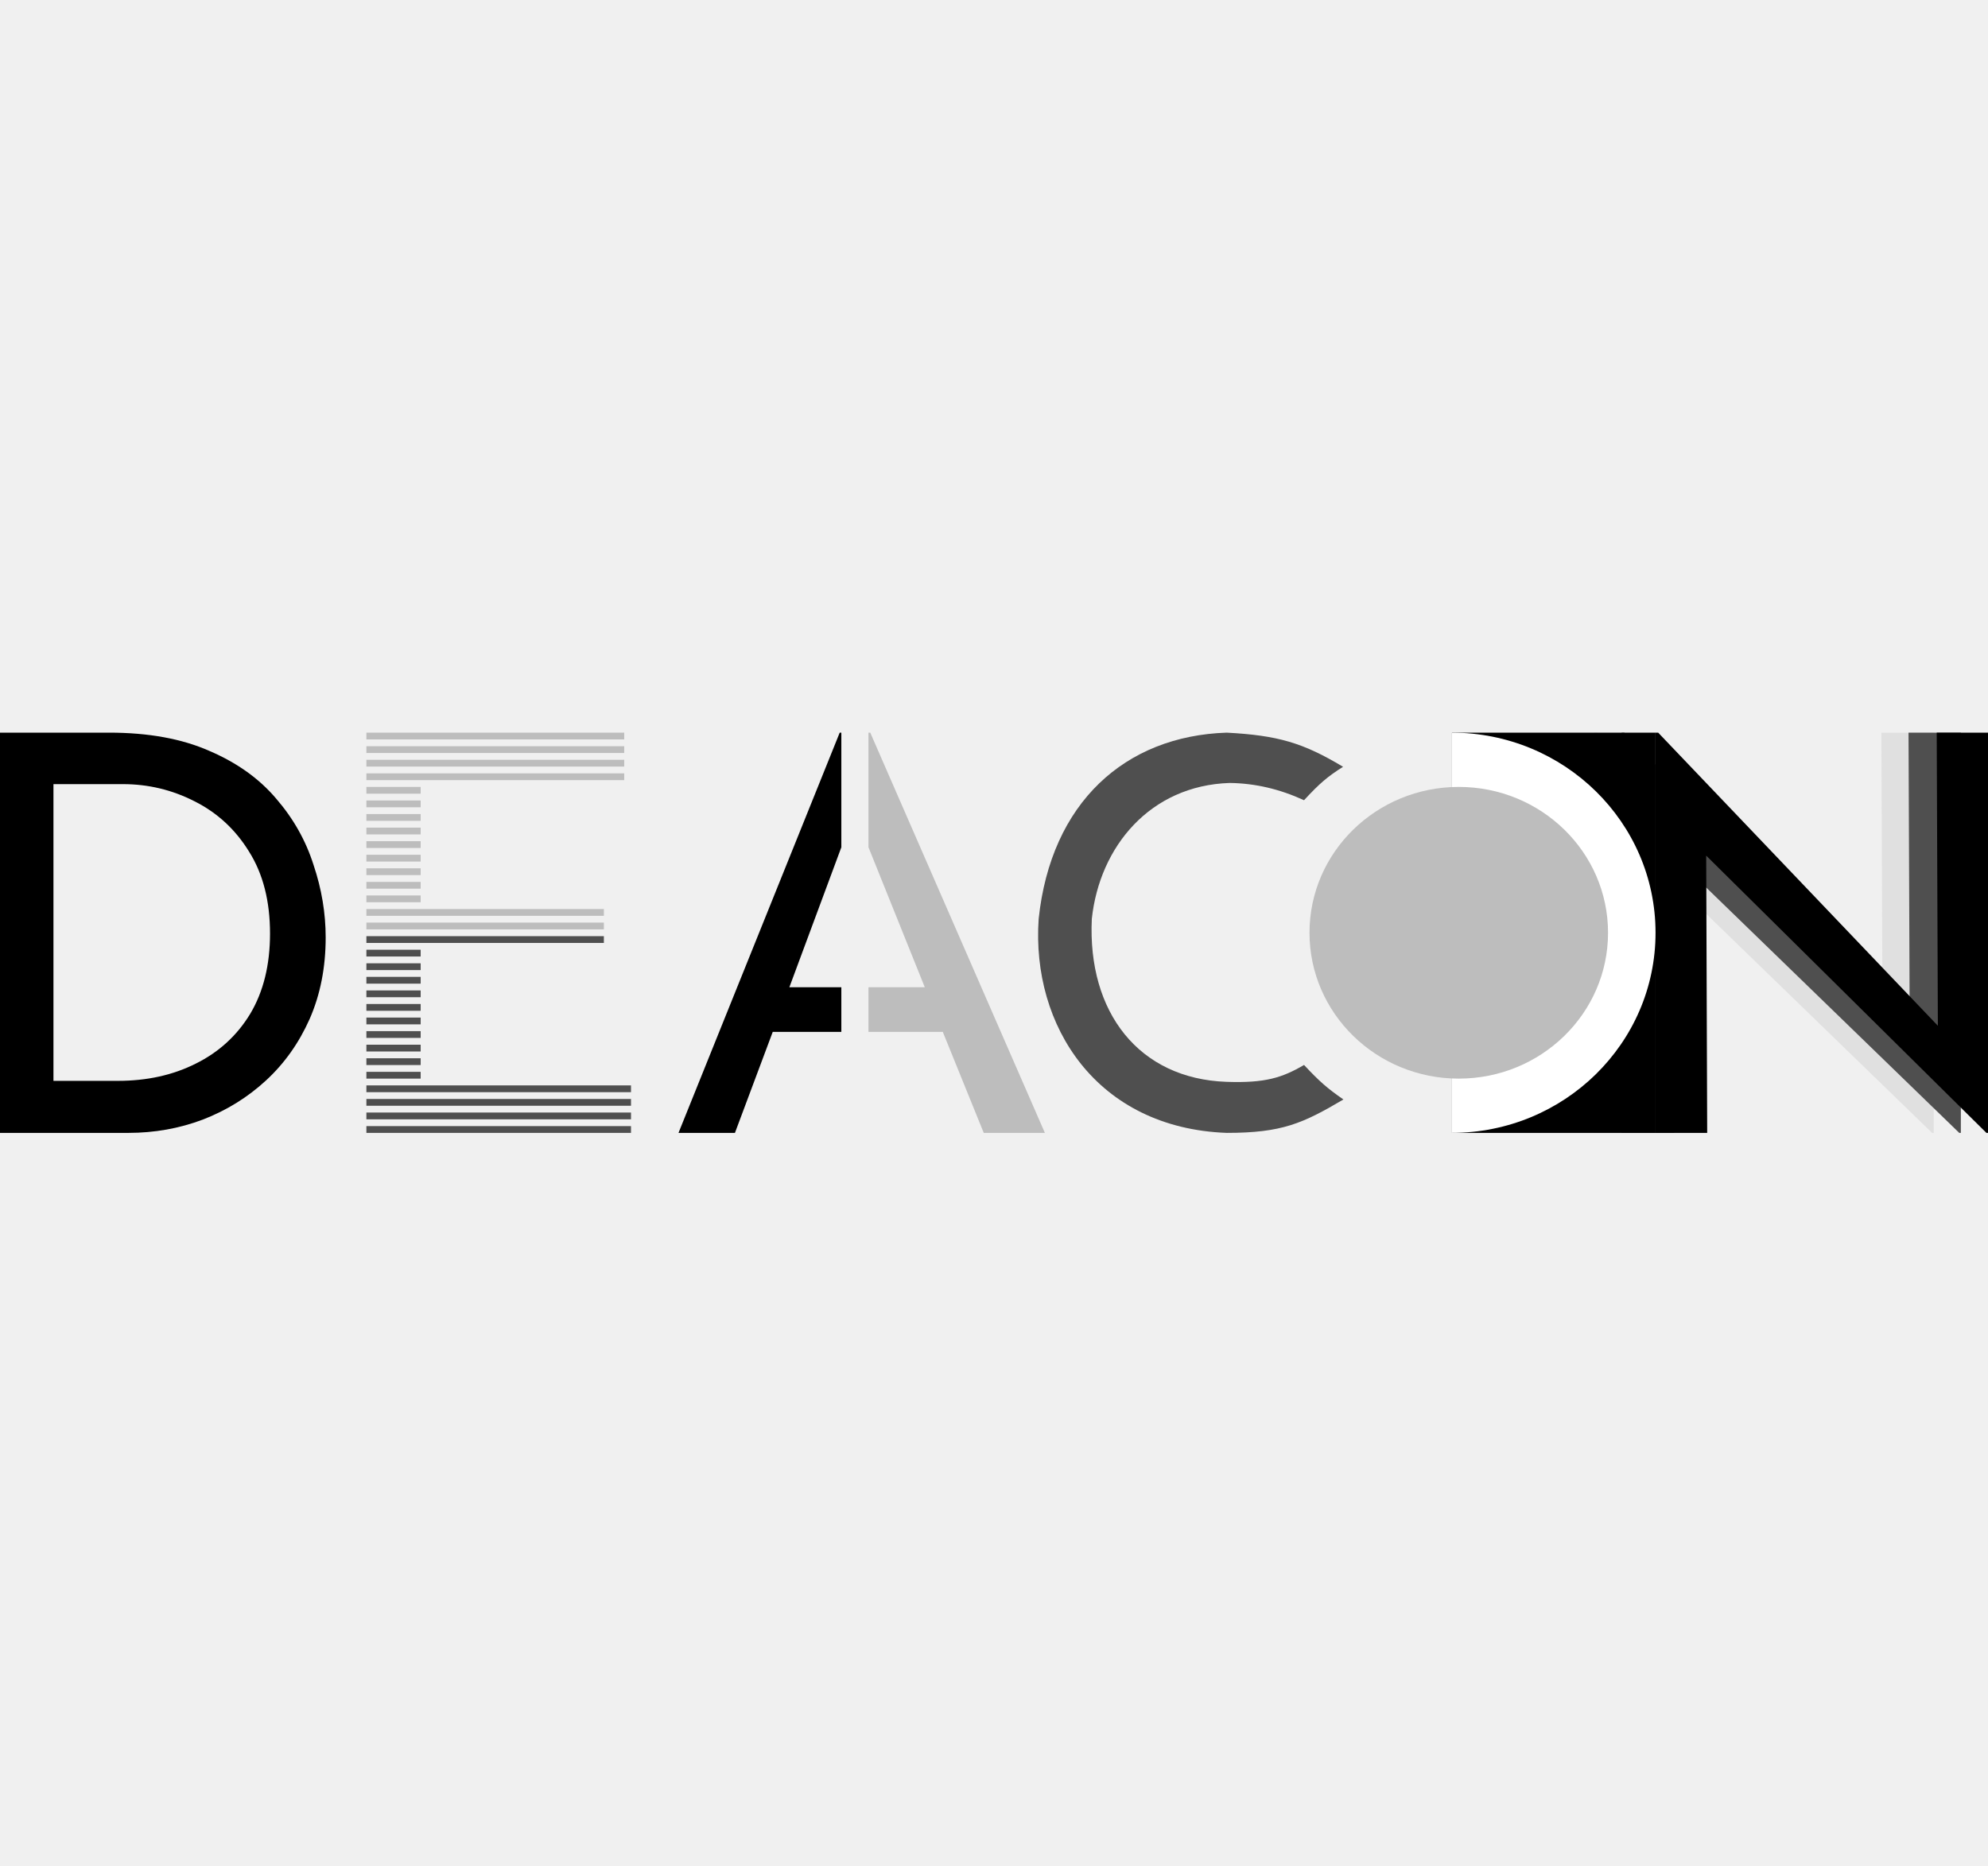
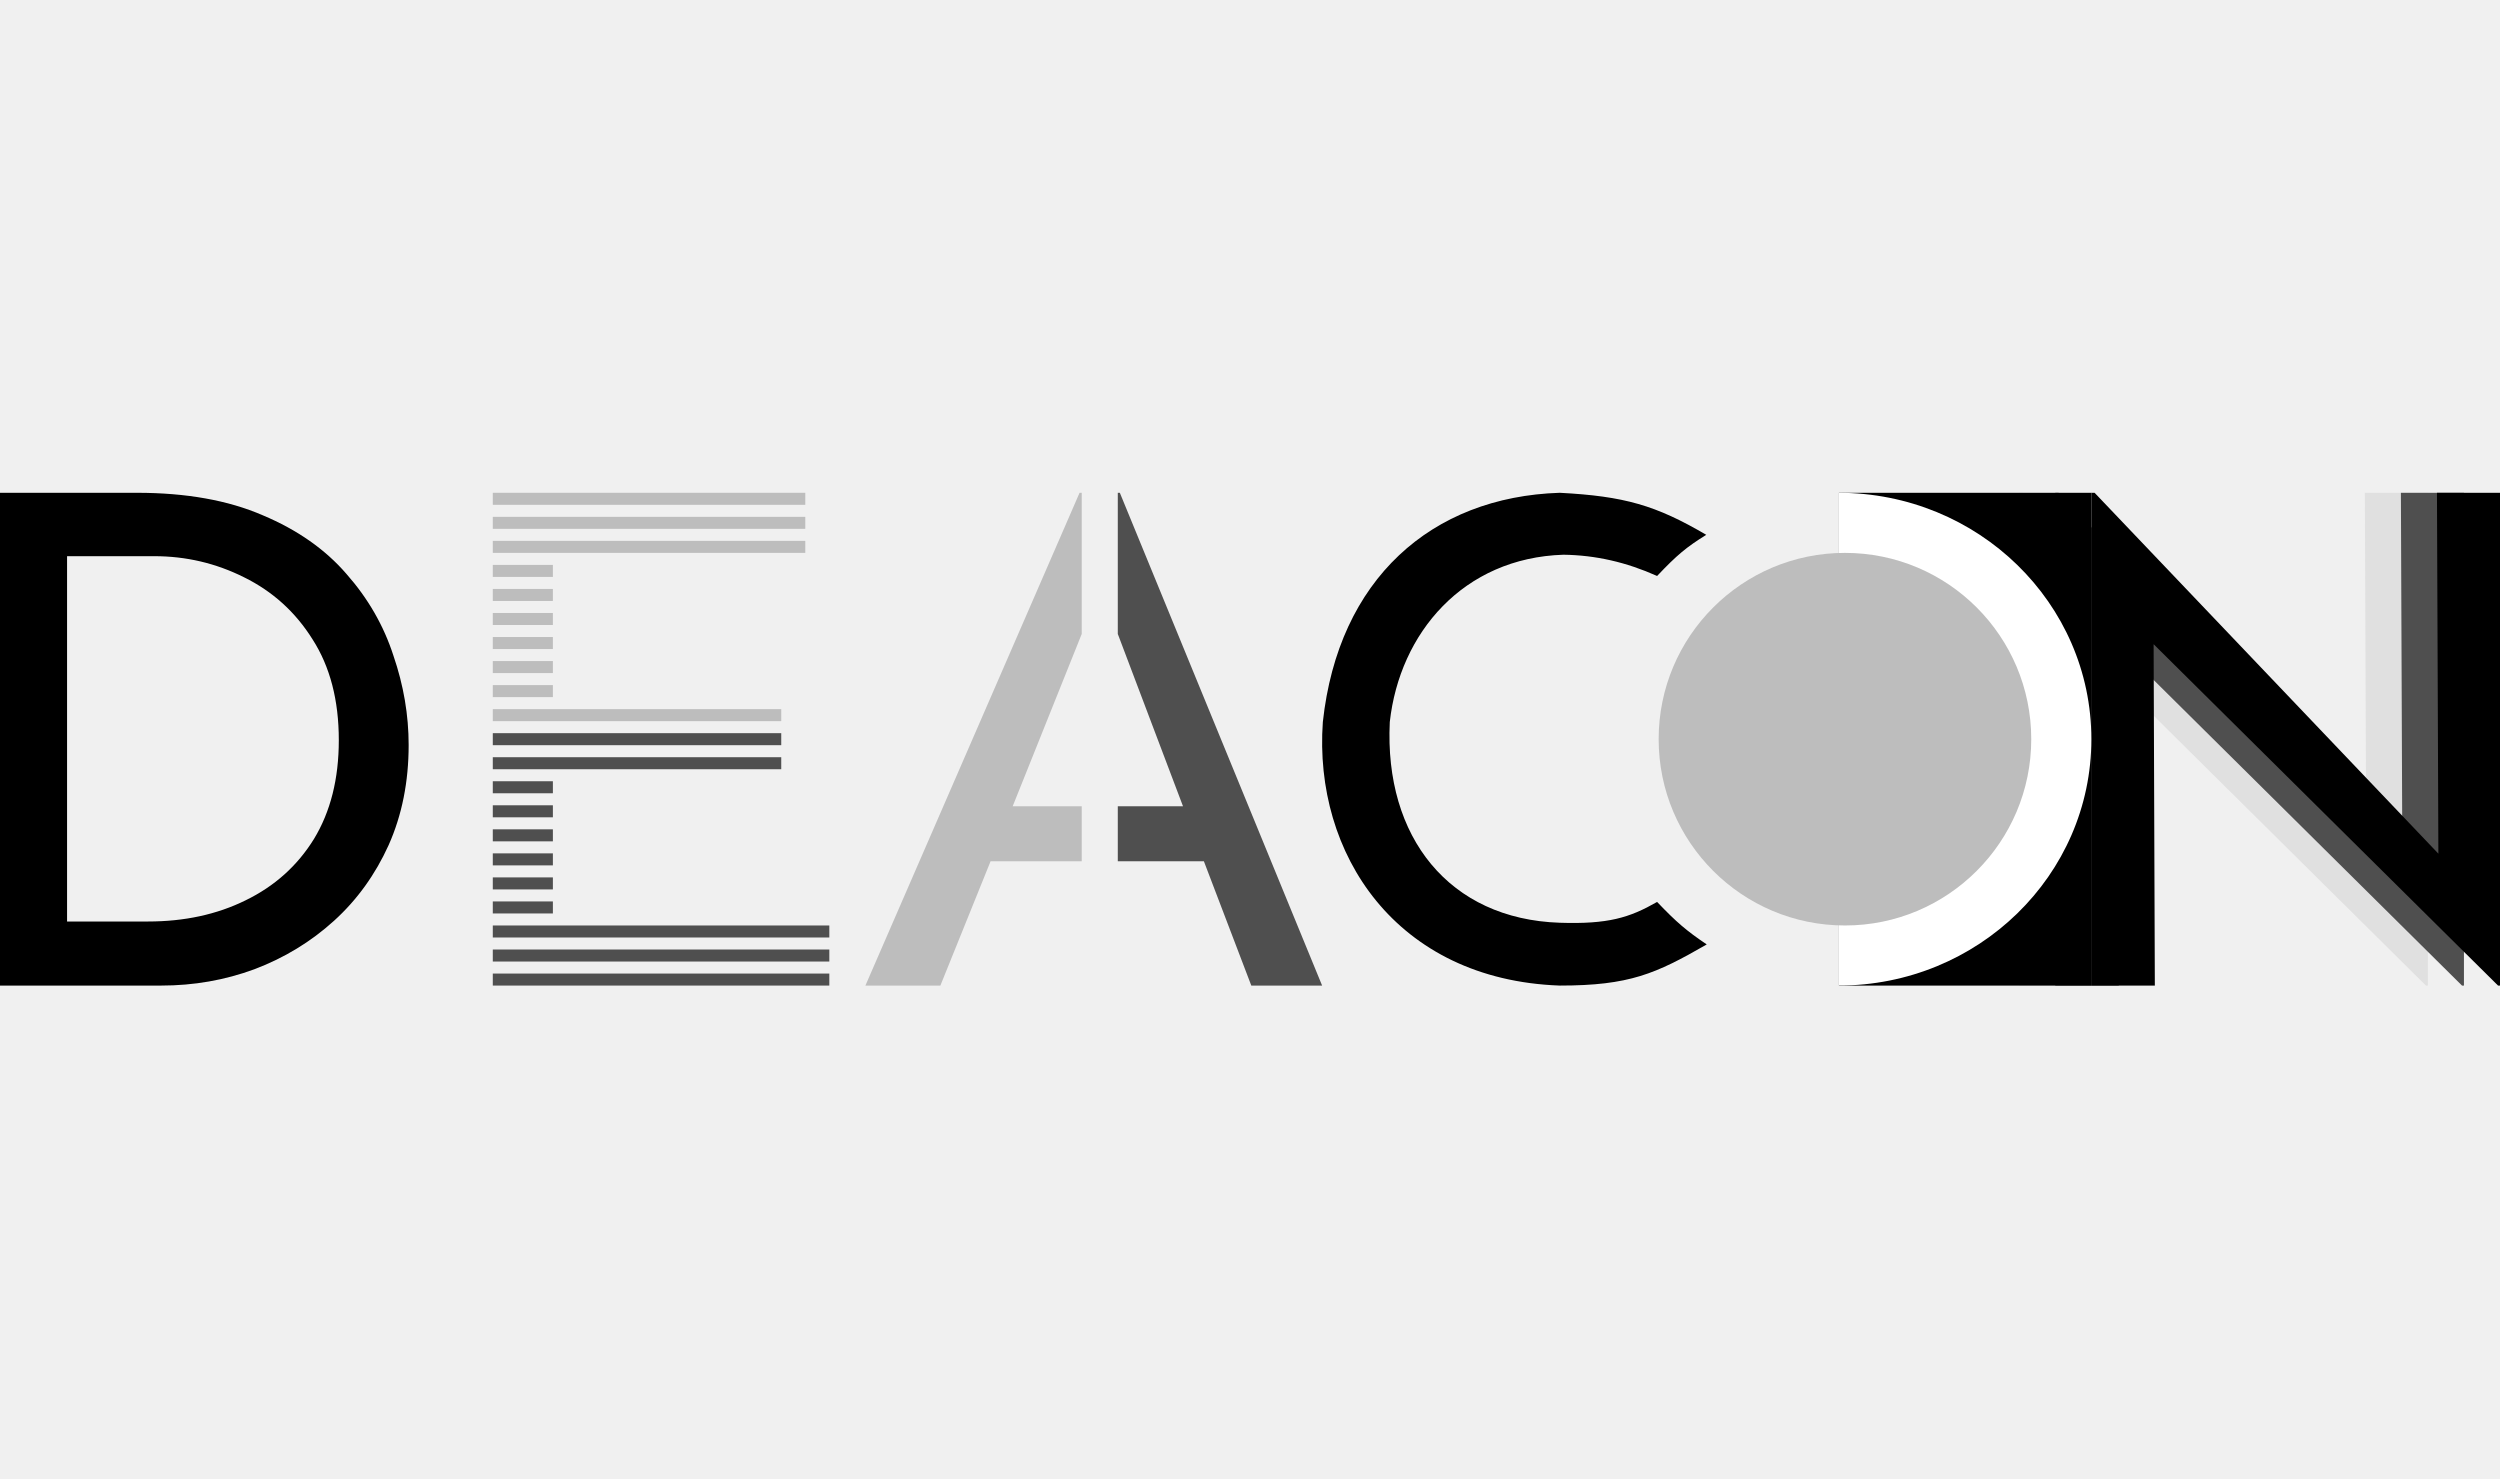
- <svg xmlns="http://www.w3.org/2000/svg" width="293" height="275" viewBox="0 0 293 275" fill="none">
-   <path d="M0 167V108H16.081C21.875 108 26.802 108.898 30.863 110.693C34.924 112.434 38.2 114.773 40.69 117.711C43.235 120.649 45.076 123.913 46.213 127.503C47.404 131.04 48 134.603 48 138.194C48 142.6 47.215 146.599 45.645 150.189C44.074 153.726 41.936 156.745 39.228 159.248C36.521 161.75 33.408 163.681 29.888 165.041C26.423 166.347 22.768 167 18.924 167H0ZM7.878 159.329H17.381C21.658 159.329 25.476 158.486 28.832 156.799C32.244 155.113 34.924 152.665 36.873 149.455C38.822 146.191 39.797 142.247 39.797 137.622C39.797 132.835 38.768 128.809 36.711 125.545C34.707 122.281 32.027 119.805 28.67 118.119C25.367 116.432 21.848 115.589 18.112 115.589H7.878V159.329Z" fill="black" />
-   <path d="M284.762 167L242.619 126.13L242.768 167H235V108H235.397L277.46 151.207L277.287 108H285V167H284.762Z" fill="#E0E0E0" />
-   <path d="M288.762 167L246.619 126.13L246.768 167H239V108H239.397L281.46 151.207L281.287 108H289V167H288.762Z" fill="#4F4F4F" />
-   <path d="M292.767 167L251.467 126.13L251.613 167H244V108H244.389L285.611 151.207L285.441 108H293V167H292.767Z" fill="black" />
+ <svg xmlns="http://www.w3.org/2000/svg" width="208" height="123" viewBox="0 0 208 123" fill="none">
+   <path d="M0 82V41H11.391C15.495 41 18.985 41.624 21.861 42.871C24.738 44.081 27.058 45.707 28.822 47.748C30.625 49.79 31.929 52.058 32.734 54.553C33.578 57.011 34 59.487 34 61.982C34 65.044 33.444 67.823 32.332 70.318C31.219 72.775 29.704 74.874 27.787 76.613C25.869 78.352 23.664 79.694 21.171 80.639C18.716 81.546 16.128 82 13.404 82H0ZM5.58 76.669H12.311C15.341 76.669 18.045 76.084 20.423 74.912C22.839 73.74 24.738 72.038 26.118 69.808C27.499 67.539 28.189 64.799 28.189 61.585C28.189 58.258 27.461 55.461 26.003 53.192C24.584 50.924 22.686 49.204 20.308 48.032C17.968 46.86 15.476 46.274 12.829 46.274H5.58V76.669Z" fill="black" />
+   <path d="M201.838 82L173.181 53.599L173.282 82H168V41H168.27L196.873 71.025L196.755 41H202V82H201.838Z" fill="#E0E0E0" />
+   <path d="M204.838 82L176.181 53.599L176.282 82H171V41H171.27L199.873 71.025L199.755 41H205V82H204.838Z" fill="#4F4F4F" />
+   <path d="M207.838 82L179.181 53.599L179.282 82H174V41H174.27L202.873 71.025L202.755 41H208V82H207.838Z" fill="black" />
  <g clip-path="url(#clip0)">
-     <path d="M244 108H183.89V167H244V108Z" fill="black" />
-     <path d="M213.945 167C230.544 167 244 153.792 244 137.5C244 121.208 230.544 108 213.945 108C197.346 108 183.89 121.208 183.89 137.5C183.89 153.792 197.346 167 213.945 167Z" fill="white" />
+     <path d="M174.001 41H131.924V82H174.001V41Z" fill="black" />
+     <path d="M152.962 82C164.582 82 174.001 72.822 174.001 61.5C174.001 50.178 164.582 41 152.962 41C141.343 41 131.924 50.178 131.924 61.5C131.924 72.822 141.343 82 152.962 82Z" fill="white" />
  </g>
-   <ellipse cx="215" cy="137.5" rx="22" ry="21.5" fill="#BDBDBD" />
-   <path d="M180.8 108C188.354 108.405 192.049 109.492 197.945 113.034C195.645 114.495 194.528 115.435 192.194 117.96C188.588 116.311 185.018 115.47 181.239 115.416C169.517 115.794 162.067 124.78 160.917 135.443C160.26 149.246 167.875 159.038 180.8 159.476C186.449 159.668 188.962 158.881 192.194 156.986C194.465 159.417 195.599 160.414 198 162.074C192.029 165.593 188.962 167 180.8 167C161.629 166.296 151.989 151.194 153.084 135.443C154.892 118.339 165.792 108.487 180.8 108Z" fill="#4F4F4F" />
+   <circle cx="153.5" cy="61.5" r="15.5" fill="#BDBDBD" />
+   <path d="M129.769 41C135.141 41.281 137.768 42.037 141.961 44.498C140.325 45.514 139.531 46.166 137.871 47.921C135.307 46.775 132.768 46.191 130.081 46.153C121.745 46.416 116.448 52.661 115.63 60.071C115.162 69.662 120.578 76.467 129.769 76.772C133.786 76.905 135.573 76.358 137.871 75.041C139.486 76.731 140.293 77.423 142 78.577C137.754 81.022 135.573 82 129.769 82C116.136 81.511 109.281 71.016 110.06 60.071C111.345 48.184 119.096 41.339 129.769 41Z" fill="black" />
  <g clip-path="url(#clip1)">
-     <path d="M102.667 167L127.778 108H128.261L154 167H144.989L138.954 152.113H116.587L110.391 167H102.667ZM119.322 145.531H136.299L128.012 124.924L119.322 145.531Z" fill="#BDBDBD" />
+     <path d="M76.436 82L92.854 41H93.17L110 82H104.108L100.162 71.655H85.537L81.486 82H76.436ZM87.326 67.081H98.426L93.007 52.761L87.326 67.081Z" fill="#4F4F4F" />
  </g>
  <g clip-path="url(#clip2)">
-     <path d="M147.385 167L124.205 108H123.76L100 167H108.318L113.889 152.113H134.536L140.255 167H147.385ZM132.011 145.531H116.34L123.99 124.924L132.011 145.531Z" fill="black" />
+     <path d="M107.539 82L90.154 41H89.82L72.001 82H78.239L82.417 71.655H97.902L102.192 82H107.539ZM96.009 67.081H84.255L89.993 52.761L96.009 67.081Z" fill="#BDBDBD" />
  </g>
-   <rect x="54" y="108" width="38" height="1" fill="#BDBDBD" />
-   <rect x="54" y="110" width="38" height="1" fill="#BDBDBD" />
-   <rect x="54" y="112" width="38" height="1" fill="#BDBDBD" />
-   <rect x="54" y="114" width="38" height="1" fill="#BDBDBD" />
-   <rect x="54" y="116" width="8" height="1" fill="#BDBDBD" />
-   <rect x="54" y="118" width="8" height="1" fill="#BDBDBD" />
-   <rect x="54" y="120" width="8" height="1" fill="#BDBDBD" />
-   <rect x="54" y="122" width="8" height="1" fill="#BDBDBD" />
-   <rect x="54" y="124" width="8" height="1" fill="#BDBDBD" />
-   <rect x="54" y="126" width="8" height="1" fill="#BDBDBD" />
-   <rect x="54" y="128" width="8" height="1" fill="#BDBDBD" />
-   <rect x="54" y="130" width="8" height="1" fill="#BDBDBD" />
-   <rect x="54" y="132" width="8" height="1" fill="#BDBDBD" />
-   <rect x="54" y="134" width="35" height="1" fill="#BDBDBD" />
-   <rect x="54" y="136" width="35" height="1" fill="#BDBDBD" />
-   <rect x="54" y="138" width="35" height="1" fill="#4F4F4F" />
-   <rect x="54" y="140" width="8" height="1" fill="#4F4F4F" />
-   <rect x="54" y="142" width="8" height="1" fill="#4F4F4F" />
-   <rect x="54" y="144" width="8" height="1" fill="#4F4F4F" />
-   <rect x="54" y="146" width="8" height="1" fill="#4F4F4F" />
-   <rect x="54" y="148" width="8" height="1" fill="#4F4F4F" />
-   <rect x="54" y="150" width="8" height="1" fill="#4F4F4F" />
-   <rect x="54" y="152" width="8" height="1" fill="#4F4F4F" />
-   <rect x="54" y="154" width="8" height="1" fill="#4F4F4F" />
-   <rect x="54" y="156" width="8" height="1" fill="#4F4F4F" />
-   <rect x="54" y="158" width="8" height="1" fill="#4F4F4F" />
-   <rect x="54" y="160" width="39" height="1" fill="#4F4F4F" />
-   <rect x="54" y="162" width="39" height="1" fill="#4F4F4F" />
-   <rect x="54" y="164" width="39" height="1" fill="#4F4F4F" />
-   <rect x="54" y="166" width="39" height="1" fill="#4F4F4F" />
+   <rect x="41" y="41" width="26" height="1" fill="#BDBDBD" />
+   <rect x="41" y="43" width="26" height="1" fill="#BDBDBD" />
+   <rect x="41" y="45" width="26" height="1" fill="#BDBDBD" />
+   <rect x="41" y="47" width="5" height="1" fill="#BDBDBD" />
+   <rect x="41" y="49" width="5" height="1" fill="#BDBDBD" />
+   <rect x="41" y="51" width="5" height="1" fill="#BDBDBD" />
+   <rect x="41" y="53" width="5" height="1" fill="#BDBDBD" />
+   <rect x="41" y="55" width="5" height="1" fill="#BDBDBD" />
+   <rect x="41" y="57" width="5" height="1" fill="#BDBDBD" />
+   <rect x="41" y="59" width="24" height="1" fill="#BDBDBD" />
+   <rect x="41" y="61" width="24" height="1" fill="#4F4F4F" />
+   <rect x="41" y="63" width="24" height="1" fill="#4F4F4F" />
+   <rect x="41" y="65" width="5" height="1" fill="#4F4F4F" />
+   <rect x="41" y="67" width="5" height="1" fill="#4F4F4F" />
+   <path d="M41 69H46V70H41V69Z" fill="#4F4F4F" />
+   <rect x="41" y="71" width="5" height="1" fill="#4F4F4F" />
+   <rect x="41" y="73" width="5" height="1" fill="#4F4F4F" />
+   <rect x="41" y="75" width="5" height="1" fill="#4F4F4F" />
+   <rect x="41" y="77" width="28" height="1" fill="#4F4F4F" />
+   <rect x="41" y="79" width="28" height="1" fill="#4F4F4F" />
+   <rect x="41" y="81" width="28" height="1" fill="#4F4F4F" />
  <defs>
    <clipPath id="clip0">
-       <rect width="30" height="59" fill="white" transform="translate(214 108)" />
+       <rect width="21" height="41" fill="white" transform="translate(153 41)" />
    </clipPath>
    <clipPath id="clip1">
-       <rect width="26" height="59" fill="white" transform="translate(128 108)" />
+       <rect width="17" height="41" fill="white" transform="translate(93 41)" />
    </clipPath>
    <clipPath id="clip2">
-       <rect width="24" height="59" fill="white" transform="matrix(-1 0 0 1 124 108)" />
+       <rect width="18" height="41" fill="white" transform="matrix(-1 0 0 1 90 41)" />
    </clipPath>
  </defs>
</svg>
